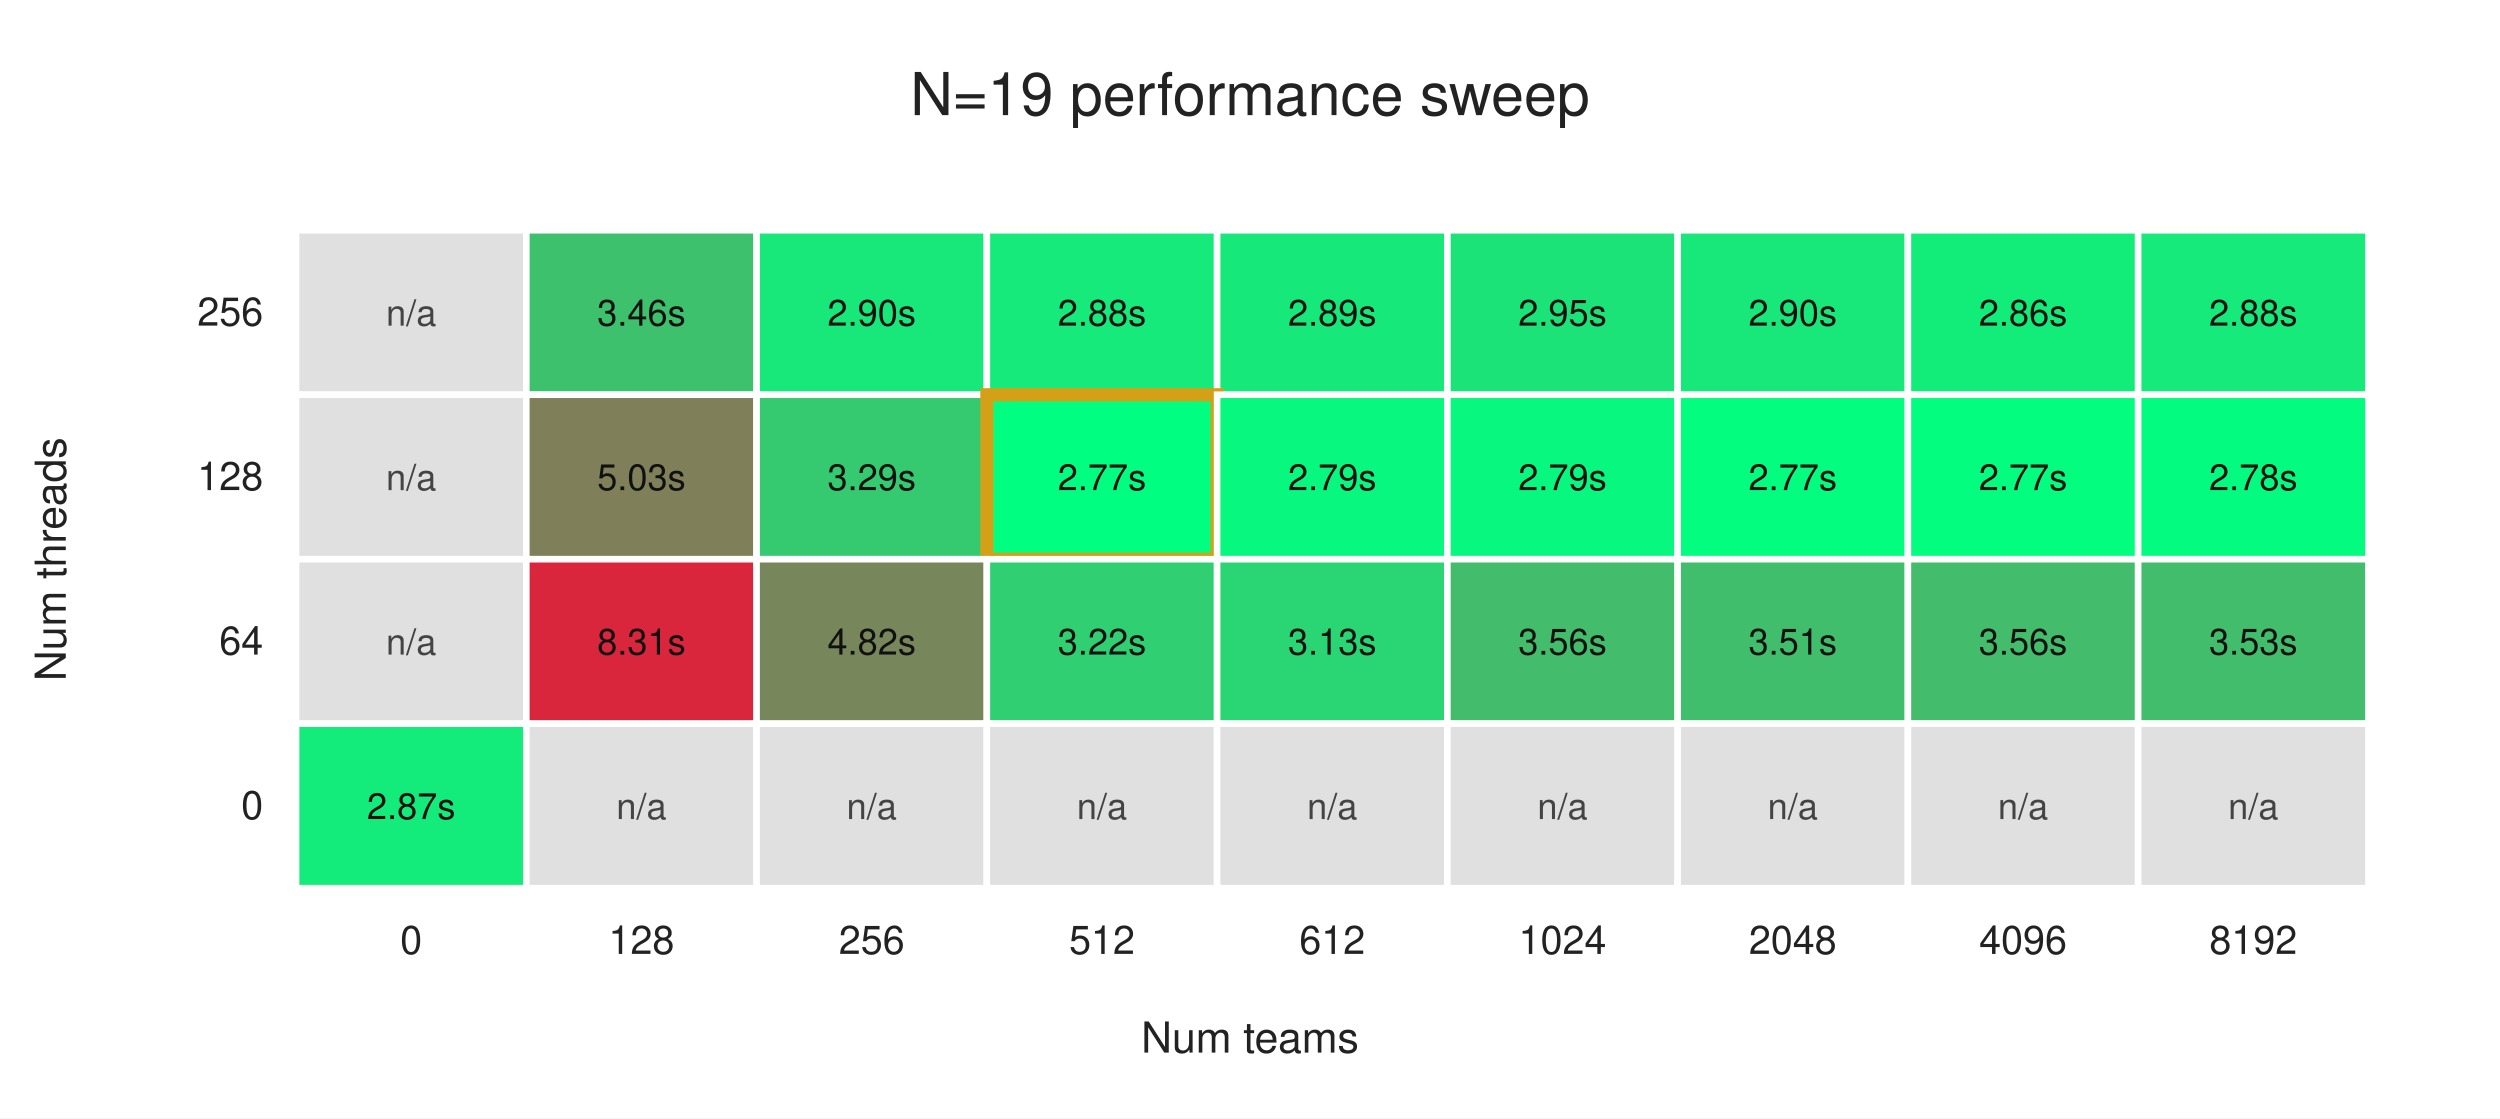
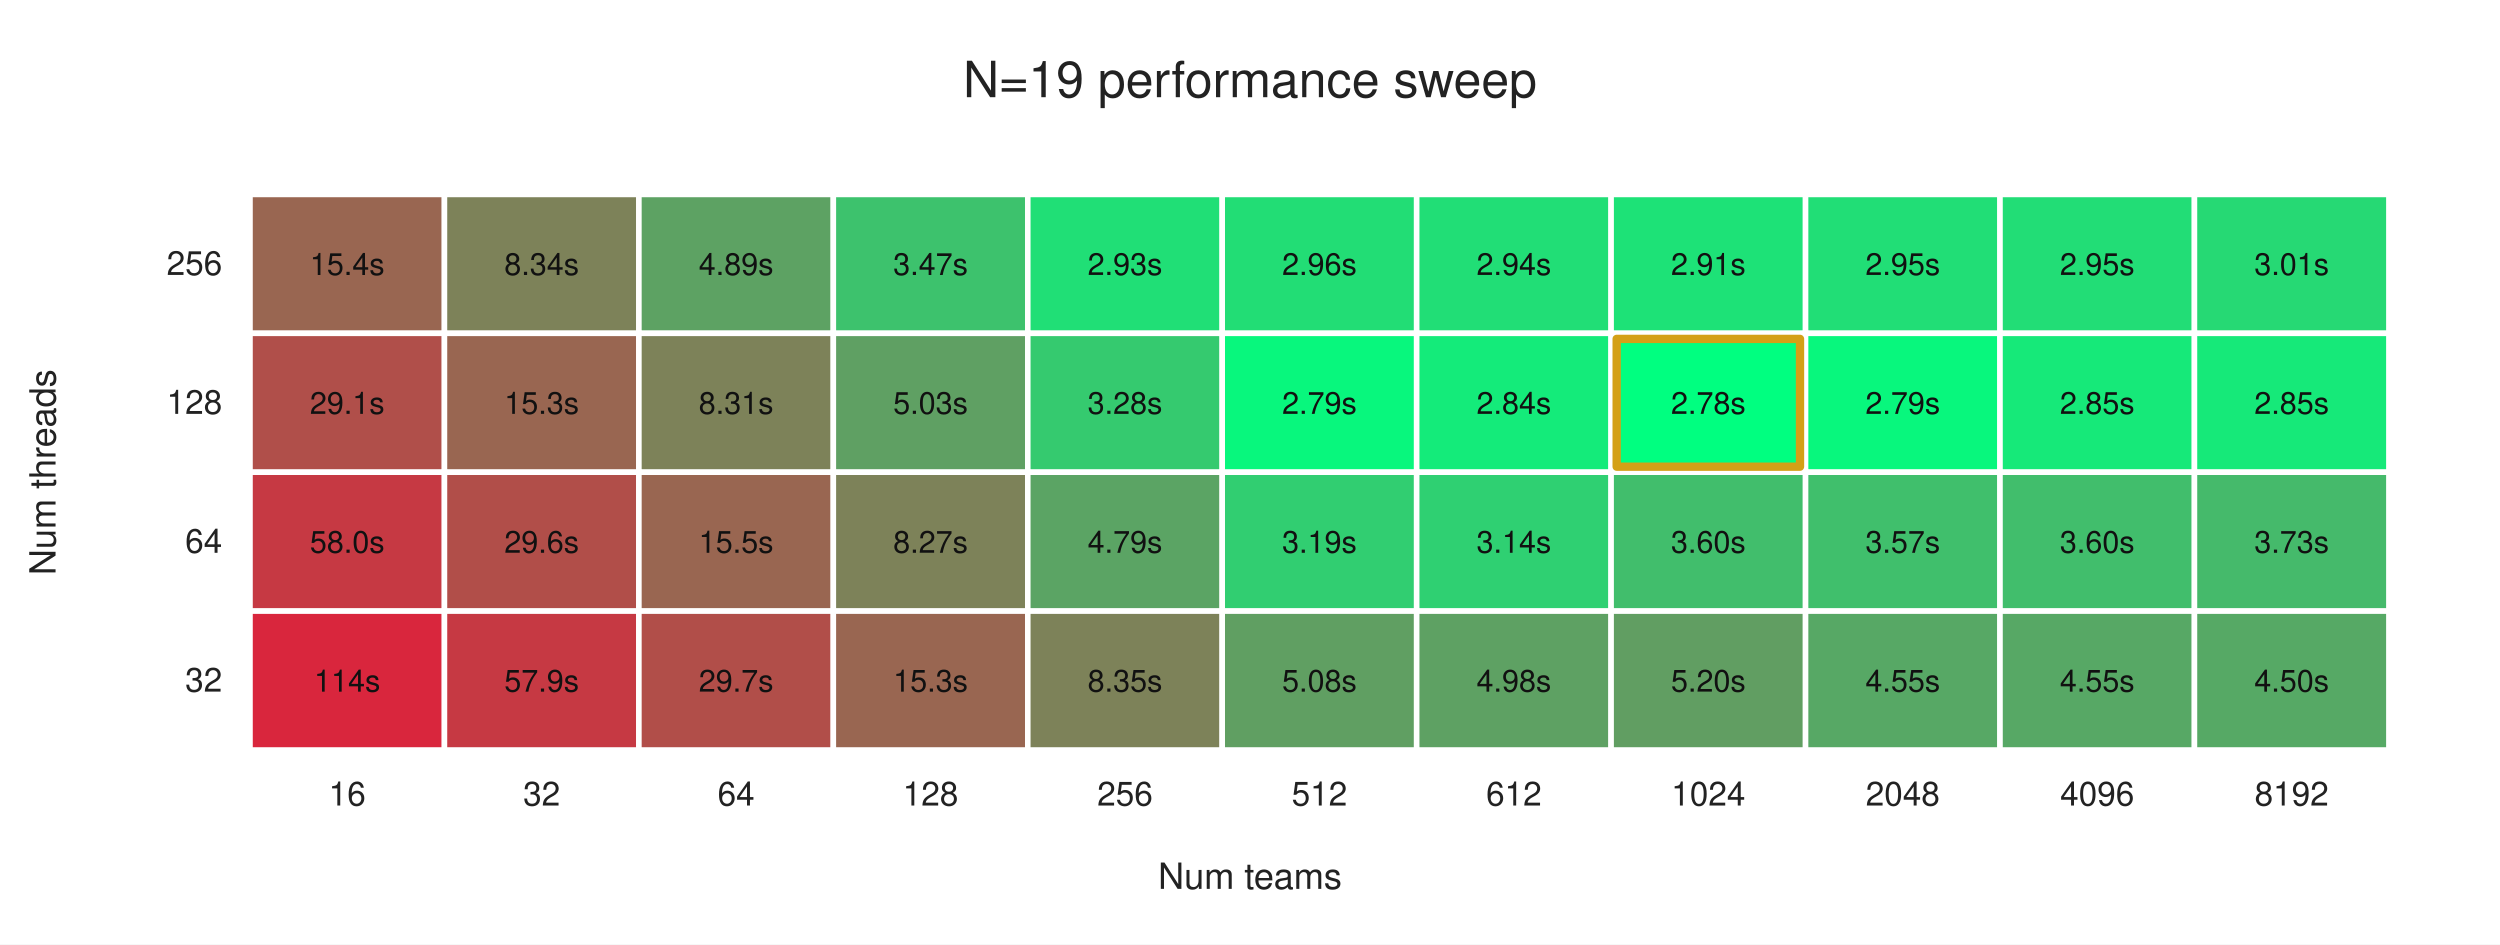
- <svg xmlns="http://www.w3.org/2000/svg" width="760" height="340">
+ <svg xmlns="http://www.w3.org/2000/svg" width="900" height="340">
  <rect width="100%" height="100%" fill="#ffffff" />
-   <text x="380.0" y="35.0" text-anchor="middle" font-family="Helvetica, Arial, sans-serif" font-size="18" fill="#222">N=19 performance sweep</text>
-   <text x="380.0" y="320.0" text-anchor="middle" font-family="Helvetica, Arial, sans-serif" font-size="13" fill="#222">Num teams</text>
+   <text x="450.0" y="35.0" text-anchor="middle" font-family="Helvetica, Arial, sans-serif" font-size="18" fill="#222">N=19 performance sweep</text>
+   <text x="450.0" y="320.0" text-anchor="middle" font-family="Helvetica, Arial, sans-serif" font-size="13" fill="#222">Num teams</text>
  <text x="20" y="170.0" text-anchor="middle" font-family="Helvetica, Arial, sans-serif" font-size="13" fill="#222" transform="rotate(-90,20,170.0)">Num threads</text>
-   <rect x="90" y="70" width="70" height="50" fill="#e0e0e0" stroke="#ffffff" stroke-width="2" />
-   <rect x="160" y="70" width="70" height="50" fill="#3ec16d" stroke="#ffffff" stroke-width="2" />
-   <rect x="230" y="70" width="70" height="50" fill="#17e879" stroke="#ffffff" stroke-width="2" />
-   <rect x="300" y="70" width="70" height="50" fill="#15ea7a" stroke="#ffffff" stroke-width="2" />
-   <rect x="370" y="70" width="70" height="50" fill="#16e979" stroke="#ffffff" stroke-width="2" />
-   <rect x="440" y="70" width="70" height="50" fill="#1ce377" stroke="#ffffff" stroke-width="2" />
-   <rect x="510" y="70" width="70" height="50" fill="#17e879" stroke="#ffffff" stroke-width="2" />
-   <rect x="580" y="70" width="70" height="50" fill="#12ed7a" stroke="#ffffff" stroke-width="2" />
-   <rect x="650" y="70" width="70" height="50" fill="#15ea7a" stroke="#ffffff" stroke-width="2" />
-   <rect x="90" y="120" width="70" height="50" fill="#e0e0e0" stroke="#ffffff" stroke-width="2" />
-   <rect x="160" y="120" width="70" height="50" fill="#7f8059" stroke="#ffffff" stroke-width="2" />
-   <rect x="230" y="120" width="70" height="50" fill="#35ca70" stroke="#ffffff" stroke-width="2" />
-   <rect x="300" y="120" width="70" height="50" fill="#00ff80" stroke="#d4a017" stroke-width="4" />
-   <rect x="370" y="120" width="70" height="50" fill="#08f77e" stroke="#ffffff" stroke-width="2" />
-   <rect x="440" y="120" width="70" height="50" fill="#08f77e" stroke="#ffffff" stroke-width="2" />
-   <rect x="510" y="120" width="70" height="50" fill="#02fd7f" stroke="#ffffff" stroke-width="2" />
-   <rect x="580" y="120" width="70" height="50" fill="#02fd7f" stroke="#ffffff" stroke-width="2" />
-   <rect x="650" y="120" width="70" height="50" fill="#03fc7f" stroke="#ffffff" stroke-width="2" />
-   <rect x="90" y="170" width="70" height="50" fill="#e0e0e0" stroke="#ffffff" stroke-width="2" />
-   <rect x="160" y="170" width="70" height="50" fill="#d9263d" stroke="#ffffff" stroke-width="2" />
-   <rect x="230" y="170" width="70" height="50" fill="#78875b" stroke="#ffffff" stroke-width="2" />
-   <rect x="300" y="170" width="70" height="50" fill="#30cf71" stroke="#ffffff" stroke-width="2" />
-   <rect x="370" y="170" width="70" height="50" fill="#2ad573" stroke="#ffffff" stroke-width="2" />
-   <rect x="440" y="170" width="70" height="50" fill="#43bc6b" stroke="#ffffff" stroke-width="2" />
-   <rect x="510" y="170" width="70" height="50" fill="#41be6c" stroke="#ffffff" stroke-width="2" />
-   <rect x="580" y="170" width="70" height="50" fill="#43bc6b" stroke="#ffffff" stroke-width="2" />
-   <rect x="650" y="170" width="70" height="50" fill="#42bd6c" stroke="#ffffff" stroke-width="2" />
-   <rect x="90" y="220" width="70" height="50" fill="#13ec7a" stroke="#ffffff" stroke-width="2" />
-   <rect x="160" y="220" width="70" height="50" fill="#e0e0e0" stroke="#ffffff" stroke-width="2" />
-   <rect x="230" y="220" width="70" height="50" fill="#e0e0e0" stroke="#ffffff" stroke-width="2" />
-   <rect x="300" y="220" width="70" height="50" fill="#e0e0e0" stroke="#ffffff" stroke-width="2" />
-   <rect x="370" y="220" width="70" height="50" fill="#e0e0e0" stroke="#ffffff" stroke-width="2" />
-   <rect x="440" y="220" width="70" height="50" fill="#e0e0e0" stroke="#ffffff" stroke-width="2" />
-   <rect x="510" y="220" width="70" height="50" fill="#e0e0e0" stroke="#ffffff" stroke-width="2" />
-   <rect x="580" y="220" width="70" height="50" fill="#e0e0e0" stroke="#ffffff" stroke-width="2" />
-   <rect x="650" y="220" width="70" height="50" fill="#e0e0e0" stroke="#ffffff" stroke-width="2" />
-   <text x="125.0" y="99.0" text-anchor="middle" font-family="Helvetica, Arial, sans-serif" font-size="11" fill="#444">n/a</text>
-   <text x="195.0" y="99.0" text-anchor="middle" font-family="Helvetica, Arial, sans-serif" font-size="11" fill="#111">3.46s</text>
-   <text x="265.0" y="99.0" text-anchor="middle" font-family="Helvetica, Arial, sans-serif" font-size="11" fill="#111">2.90s</text>
-   <text x="335.0" y="99.0" text-anchor="middle" font-family="Helvetica, Arial, sans-serif" font-size="11" fill="#111">2.88s</text>
-   <text x="405.0" y="99.0" text-anchor="middle" font-family="Helvetica, Arial, sans-serif" font-size="11" fill="#111">2.89s</text>
-   <text x="475.0" y="99.0" text-anchor="middle" font-family="Helvetica, Arial, sans-serif" font-size="11" fill="#111">2.95s</text>
-   <text x="545.0" y="99.0" text-anchor="middle" font-family="Helvetica, Arial, sans-serif" font-size="11" fill="#111">2.90s</text>
-   <text x="615.0" y="99.0" text-anchor="middle" font-family="Helvetica, Arial, sans-serif" font-size="11" fill="#111">2.86s</text>
-   <text x="685.0" y="99.0" text-anchor="middle" font-family="Helvetica, Arial, sans-serif" font-size="11" fill="#111">2.88s</text>
-   <text x="125.0" y="149.0" text-anchor="middle" font-family="Helvetica, Arial, sans-serif" font-size="11" fill="#444">n/a</text>
-   <text x="195.0" y="149.0" text-anchor="middle" font-family="Helvetica, Arial, sans-serif" font-size="11" fill="#111">5.03s</text>
-   <text x="265.0" y="149.0" text-anchor="middle" font-family="Helvetica, Arial, sans-serif" font-size="11" fill="#111">3.29s</text>
-   <text x="335.0" y="149.0" text-anchor="middle" font-family="Helvetica, Arial, sans-serif" font-size="11" fill="#111">2.77s</text>
-   <text x="405.0" y="149.0" text-anchor="middle" font-family="Helvetica, Arial, sans-serif" font-size="11" fill="#111">2.79s</text>
+   <rect x="90" y="70" width="70" height="50" fill="#996651" stroke="#ffffff" stroke-width="2" />
+   <rect x="160" y="70" width="70" height="50" fill="#7d8259" stroke="#ffffff" stroke-width="2" />
+   <rect x="230" y="70" width="70" height="50" fill="#5da263" stroke="#ffffff" stroke-width="2" />
+   <rect x="300" y="70" width="70" height="50" fill="#3dc26d" stroke="#ffffff" stroke-width="2" />
+   <rect x="370" y="70" width="70" height="50" fill="#20df76" stroke="#ffffff" stroke-width="2" />
+   <rect x="440" y="70" width="70" height="50" fill="#22dd75" stroke="#ffffff" stroke-width="2" />
+   <rect x="510" y="70" width="70" height="50" fill="#21de76" stroke="#ffffff" stroke-width="2" />
+   <rect x="580" y="70" width="70" height="50" fill="#1de277" stroke="#ffffff" stroke-width="2" />
+   <rect x="650" y="70" width="70" height="50" fill="#21de76" stroke="#ffffff" stroke-width="2" />
+   <rect x="720" y="70" width="70" height="50" fill="#22dd76" stroke="#ffffff" stroke-width="2" />
+   <rect x="790" y="70" width="70" height="50" fill="#26d974" stroke="#ffffff" stroke-width="2" />
+   <rect x="90" y="120" width="70" height="50" fill="#b04f4a" stroke="#ffffff" stroke-width="2" />
+   <rect x="160" y="120" width="70" height="50" fill="#996651" stroke="#ffffff" stroke-width="2" />
+   <rect x="230" y="120" width="70" height="50" fill="#7d8259" stroke="#ffffff" stroke-width="2" />
+   <rect x="300" y="120" width="70" height="50" fill="#5fa063" stroke="#ffffff" stroke-width="2" />
+   <rect x="370" y="120" width="70" height="50" fill="#35ca6f" stroke="#ffffff" stroke-width="2" />
+   <rect x="440" y="120" width="70" height="50" fill="#08f77d" stroke="#ffffff" stroke-width="2" />
+   <rect x="510" y="120" width="70" height="50" fill="#14eb7a" stroke="#ffffff" stroke-width="2" />
+   <rect x="580" y="120" width="70" height="50" fill="#00ff80" stroke="#ffffff" stroke-width="2" />
+   <rect x="650" y="120" width="70" height="50" fill="#08f77d" stroke="#ffffff" stroke-width="2" />
+   <rect x="720" y="120" width="70" height="50" fill="#16e979" stroke="#ffffff" stroke-width="2" />
+   <rect x="790" y="120" width="70" height="50" fill="#16e979" stroke="#ffffff" stroke-width="2" />
+   <rect x="90" y="170" width="70" height="50" fill="#c63943" stroke="#ffffff" stroke-width="2" />
+   <rect x="160" y="170" width="70" height="50" fill="#b14e49" stroke="#ffffff" stroke-width="2" />
+   <rect x="230" y="170" width="70" height="50" fill="#996651" stroke="#ffffff" stroke-width="2" />
+   <rect x="300" y="170" width="70" height="50" fill="#7d8259" stroke="#ffffff" stroke-width="2" />
+   <rect x="370" y="170" width="70" height="50" fill="#5ba464" stroke="#ffffff" stroke-width="2" />
+   <rect x="440" y="170" width="70" height="50" fill="#31ce71" stroke="#ffffff" stroke-width="2" />
+   <rect x="510" y="170" width="70" height="50" fill="#2fd072" stroke="#ffffff" stroke-width="2" />
+   <rect x="580" y="170" width="70" height="50" fill="#41be6c" stroke="#ffffff" stroke-width="2" />
+   <rect x="650" y="170" width="70" height="50" fill="#40bf6c" stroke="#ffffff" stroke-width="2" />
+   <rect x="720" y="170" width="70" height="50" fill="#41be6c" stroke="#ffffff" stroke-width="2" />
+   <rect x="790" y="170" width="70" height="50" fill="#45ba6b" stroke="#ffffff" stroke-width="2" />
+   <rect x="90" y="220" width="70" height="50" fill="#d9263d" stroke="#ffffff" stroke-width="2" />
+   <rect x="160" y="220" width="70" height="50" fill="#c63943" stroke="#ffffff" stroke-width="2" />
+   <rect x="230" y="220" width="70" height="50" fill="#b14e49" stroke="#ffffff" stroke-width="2" />
+   <rect x="300" y="220" width="70" height="50" fill="#996651" stroke="#ffffff" stroke-width="2" />
+   <rect x="370" y="220" width="70" height="50" fill="#7d8259" stroke="#ffffff" stroke-width="2" />
+   <rect x="440" y="220" width="70" height="50" fill="#609f62" stroke="#ffffff" stroke-width="2" />
+   <rect x="510" y="220" width="70" height="50" fill="#5ea163" stroke="#ffffff" stroke-width="2" />
+   <rect x="580" y="220" width="70" height="50" fill="#619e62" stroke="#ffffff" stroke-width="2" />
+   <rect x="650" y="220" width="70" height="50" fill="#57a865" stroke="#ffffff" stroke-width="2" />
+   <rect x="720" y="220" width="70" height="50" fill="#57a865" stroke="#ffffff" stroke-width="2" />
+   <rect x="790" y="220" width="70" height="50" fill="#56a965" stroke="#ffffff" stroke-width="2" />
+   <text x="125.0" y="99.0" text-anchor="middle" font-family="Helvetica, Arial, sans-serif" font-size="11" fill="#111">15.4s</text>
+   <text x="195.0" y="99.0" text-anchor="middle" font-family="Helvetica, Arial, sans-serif" font-size="11" fill="#111">8.34s</text>
+   <text x="265.0" y="99.0" text-anchor="middle" font-family="Helvetica, Arial, sans-serif" font-size="11" fill="#111">4.89s</text>
+   <text x="335.0" y="99.0" text-anchor="middle" font-family="Helvetica, Arial, sans-serif" font-size="11" fill="#111">3.47s</text>
+   <text x="405.0" y="99.0" text-anchor="middle" font-family="Helvetica, Arial, sans-serif" font-size="11" fill="#111">2.93s</text>
+   <text x="475.0" y="99.0" text-anchor="middle" font-family="Helvetica, Arial, sans-serif" font-size="11" fill="#111">2.96s</text>
+   <text x="545.0" y="99.0" text-anchor="middle" font-family="Helvetica, Arial, sans-serif" font-size="11" fill="#111">2.94s</text>
+   <text x="615.0" y="99.0" text-anchor="middle" font-family="Helvetica, Arial, sans-serif" font-size="11" fill="#111">2.91s</text>
+   <text x="685.0" y="99.0" text-anchor="middle" font-family="Helvetica, Arial, sans-serif" font-size="11" fill="#111">2.95s</text>
+   <text x="755.0" y="99.0" text-anchor="middle" font-family="Helvetica, Arial, sans-serif" font-size="11" fill="#111">2.95s</text>
+   <text x="825.0" y="99.0" text-anchor="middle" font-family="Helvetica, Arial, sans-serif" font-size="11" fill="#111">3.01s</text>
+   <text x="125.0" y="149.0" text-anchor="middle" font-family="Helvetica, Arial, sans-serif" font-size="11" fill="#111">29.1s</text>
+   <text x="195.0" y="149.0" text-anchor="middle" font-family="Helvetica, Arial, sans-serif" font-size="11" fill="#111">15.3s</text>
+   <text x="265.0" y="149.0" text-anchor="middle" font-family="Helvetica, Arial, sans-serif" font-size="11" fill="#111">8.31s</text>
+   <text x="335.0" y="149.0" text-anchor="middle" font-family="Helvetica, Arial, sans-serif" font-size="11" fill="#111">5.03s</text>
+   <text x="405.0" y="149.0" text-anchor="middle" font-family="Helvetica, Arial, sans-serif" font-size="11" fill="#111">3.28s</text>
  <text x="475.0" y="149.0" text-anchor="middle" font-family="Helvetica, Arial, sans-serif" font-size="11" fill="#111">2.79s</text>
-   <text x="545.0" y="149.0" text-anchor="middle" font-family="Helvetica, Arial, sans-serif" font-size="11" fill="#111">2.77s</text>
-   <text x="615.0" y="149.0" text-anchor="middle" font-family="Helvetica, Arial, sans-serif" font-size="11" fill="#111">2.77s</text>
-   <text x="685.0" y="149.0" text-anchor="middle" font-family="Helvetica, Arial, sans-serif" font-size="11" fill="#111">2.78s</text>
-   <text x="125.0" y="199.0" text-anchor="middle" font-family="Helvetica, Arial, sans-serif" font-size="11" fill="#444">n/a</text>
-   <text x="195.0" y="199.0" text-anchor="middle" font-family="Helvetica, Arial, sans-serif" font-size="11" fill="#111">8.31s</text>
-   <text x="265.0" y="199.0" text-anchor="middle" font-family="Helvetica, Arial, sans-serif" font-size="11" fill="#111">4.82s</text>
-   <text x="335.0" y="199.0" text-anchor="middle" font-family="Helvetica, Arial, sans-serif" font-size="11" fill="#111">3.22s</text>
-   <text x="405.0" y="199.0" text-anchor="middle" font-family="Helvetica, Arial, sans-serif" font-size="11" fill="#111">3.13s</text>
-   <text x="475.0" y="199.0" text-anchor="middle" font-family="Helvetica, Arial, sans-serif" font-size="11" fill="#111">3.56s</text>
-   <text x="545.0" y="199.0" text-anchor="middle" font-family="Helvetica, Arial, sans-serif" font-size="11" fill="#111">3.51s</text>
-   <text x="615.0" y="199.0" text-anchor="middle" font-family="Helvetica, Arial, sans-serif" font-size="11" fill="#111">3.56s</text>
-   <text x="685.0" y="199.0" text-anchor="middle" font-family="Helvetica, Arial, sans-serif" font-size="11" fill="#111">3.53s</text>
-   <text x="125.0" y="249.0" text-anchor="middle" font-family="Helvetica, Arial, sans-serif" font-size="11" fill="#111">2.87s</text>
-   <text x="195.0" y="249.0" text-anchor="middle" font-family="Helvetica, Arial, sans-serif" font-size="11" fill="#444">n/a</text>
-   <text x="265.0" y="249.0" text-anchor="middle" font-family="Helvetica, Arial, sans-serif" font-size="11" fill="#444">n/a</text>
-   <text x="335.0" y="249.0" text-anchor="middle" font-family="Helvetica, Arial, sans-serif" font-size="11" fill="#444">n/a</text>
-   <text x="405.0" y="249.0" text-anchor="middle" font-family="Helvetica, Arial, sans-serif" font-size="11" fill="#444">n/a</text>
-   <text x="475.0" y="249.0" text-anchor="middle" font-family="Helvetica, Arial, sans-serif" font-size="11" fill="#444">n/a</text>
-   <text x="545.0" y="249.0" text-anchor="middle" font-family="Helvetica, Arial, sans-serif" font-size="11" fill="#444">n/a</text>
-   <text x="615.0" y="249.0" text-anchor="middle" font-family="Helvetica, Arial, sans-serif" font-size="11" fill="#444">n/a</text>
-   <text x="685.0" y="249.0" text-anchor="middle" font-family="Helvetica, Arial, sans-serif" font-size="11" fill="#444">n/a</text>
-   <text x="125.0" y="290.0" text-anchor="middle" font-family="Helvetica, Arial, sans-serif" font-size="12" fill="#222">0</text>
-   <text x="195.0" y="290.0" text-anchor="middle" font-family="Helvetica, Arial, sans-serif" font-size="12" fill="#222">128</text>
-   <text x="265.0" y="290.0" text-anchor="middle" font-family="Helvetica, Arial, sans-serif" font-size="12" fill="#222">256</text>
-   <text x="335.0" y="290.0" text-anchor="middle" font-family="Helvetica, Arial, sans-serif" font-size="12" fill="#222">512</text>
-   <text x="405.0" y="290.0" text-anchor="middle" font-family="Helvetica, Arial, sans-serif" font-size="12" fill="#222">612</text>
-   <text x="475.0" y="290.0" text-anchor="middle" font-family="Helvetica, Arial, sans-serif" font-size="12" fill="#222">1024</text>
-   <text x="545.0" y="290.0" text-anchor="middle" font-family="Helvetica, Arial, sans-serif" font-size="12" fill="#222">2048</text>
-   <text x="615.0" y="290.0" text-anchor="middle" font-family="Helvetica, Arial, sans-serif" font-size="12" fill="#222">4096</text>
-   <text x="685.0" y="290.0" text-anchor="middle" font-family="Helvetica, Arial, sans-serif" font-size="12" fill="#222">8192</text>
+   <text x="545.0" y="149.0" text-anchor="middle" font-family="Helvetica, Arial, sans-serif" font-size="11" fill="#111">2.84s</text>
+   <text x="615.0" y="149.0" text-anchor="middle" font-family="Helvetica, Arial, sans-serif" font-size="11" fill="#111">2.78s</text>
+   <text x="685.0" y="149.0" text-anchor="middle" font-family="Helvetica, Arial, sans-serif" font-size="11" fill="#111">2.79s</text>
+   <text x="755.0" y="149.0" text-anchor="middle" font-family="Helvetica, Arial, sans-serif" font-size="11" fill="#111">2.85s</text>
+   <text x="825.0" y="149.0" text-anchor="middle" font-family="Helvetica, Arial, sans-serif" font-size="11" fill="#111">2.85s</text>
+   <text x="125.0" y="199.0" text-anchor="middle" font-family="Helvetica, Arial, sans-serif" font-size="11" fill="#111">58.0s</text>
+   <text x="195.0" y="199.0" text-anchor="middle" font-family="Helvetica, Arial, sans-serif" font-size="11" fill="#111">29.6s</text>
+   <text x="265.0" y="199.0" text-anchor="middle" font-family="Helvetica, Arial, sans-serif" font-size="11" fill="#111">15.5s</text>
+   <text x="335.0" y="199.0" text-anchor="middle" font-family="Helvetica, Arial, sans-serif" font-size="11" fill="#111">8.27s</text>
+   <text x="405.0" y="199.0" text-anchor="middle" font-family="Helvetica, Arial, sans-serif" font-size="11" fill="#111">4.79s</text>
+   <text x="475.0" y="199.0" text-anchor="middle" font-family="Helvetica, Arial, sans-serif" font-size="11" fill="#111">3.19s</text>
+   <text x="545.0" y="199.0" text-anchor="middle" font-family="Helvetica, Arial, sans-serif" font-size="11" fill="#111">3.14s</text>
+   <text x="615.0" y="199.0" text-anchor="middle" font-family="Helvetica, Arial, sans-serif" font-size="11" fill="#111">3.60s</text>
+   <text x="685.0" y="199.0" text-anchor="middle" font-family="Helvetica, Arial, sans-serif" font-size="11" fill="#111">3.57s</text>
+   <text x="755.0" y="199.0" text-anchor="middle" font-family="Helvetica, Arial, sans-serif" font-size="11" fill="#111">3.60s</text>
+   <text x="825.0" y="199.0" text-anchor="middle" font-family="Helvetica, Arial, sans-serif" font-size="11" fill="#111">3.73s</text>
+   <text x="125.0" y="249.0" text-anchor="middle" font-family="Helvetica, Arial, sans-serif" font-size="11" fill="#111">114s</text>
+   <text x="195.0" y="249.0" text-anchor="middle" font-family="Helvetica, Arial, sans-serif" font-size="11" fill="#111">57.9s</text>
+   <text x="265.0" y="249.0" text-anchor="middle" font-family="Helvetica, Arial, sans-serif" font-size="11" fill="#111">29.7s</text>
+   <text x="335.0" y="249.0" text-anchor="middle" font-family="Helvetica, Arial, sans-serif" font-size="11" fill="#111">15.3s</text>
+   <text x="405.0" y="249.0" text-anchor="middle" font-family="Helvetica, Arial, sans-serif" font-size="11" fill="#111">8.35s</text>
+   <text x="475.0" y="249.0" text-anchor="middle" font-family="Helvetica, Arial, sans-serif" font-size="11" fill="#111">5.08s</text>
+   <text x="545.0" y="249.0" text-anchor="middle" font-family="Helvetica, Arial, sans-serif" font-size="11" fill="#111">4.98s</text>
+   <text x="615.0" y="249.0" text-anchor="middle" font-family="Helvetica, Arial, sans-serif" font-size="11" fill="#111">5.20s</text>
+   <text x="685.0" y="249.0" text-anchor="middle" font-family="Helvetica, Arial, sans-serif" font-size="11" fill="#111">4.55s</text>
+   <text x="755.0" y="249.0" text-anchor="middle" font-family="Helvetica, Arial, sans-serif" font-size="11" fill="#111">4.55s</text>
+   <text x="825.0" y="249.0" text-anchor="middle" font-family="Helvetica, Arial, sans-serif" font-size="11" fill="#111">4.50s</text>
+   <rect x="582" y="122" width="66" height="46" fill="none" stroke="#d4a017" stroke-width="3" stroke-linejoin="round" />
+   <text x="125.0" y="290.0" text-anchor="middle" font-family="Helvetica, Arial, sans-serif" font-size="12" fill="#222">16</text>
+   <text x="195.0" y="290.0" text-anchor="middle" font-family="Helvetica, Arial, sans-serif" font-size="12" fill="#222">32</text>
+   <text x="265.0" y="290.0" text-anchor="middle" font-family="Helvetica, Arial, sans-serif" font-size="12" fill="#222">64</text>
+   <text x="335.0" y="290.0" text-anchor="middle" font-family="Helvetica, Arial, sans-serif" font-size="12" fill="#222">128</text>
+   <text x="405.0" y="290.0" text-anchor="middle" font-family="Helvetica, Arial, sans-serif" font-size="12" fill="#222">256</text>
+   <text x="475.0" y="290.0" text-anchor="middle" font-family="Helvetica, Arial, sans-serif" font-size="12" fill="#222">512</text>
+   <text x="545.0" y="290.0" text-anchor="middle" font-family="Helvetica, Arial, sans-serif" font-size="12" fill="#222">612</text>
+   <text x="615.0" y="290.0" text-anchor="middle" font-family="Helvetica, Arial, sans-serif" font-size="12" fill="#222">1024</text>
+   <text x="685.0" y="290.0" text-anchor="middle" font-family="Helvetica, Arial, sans-serif" font-size="12" fill="#222">2048</text>
+   <text x="755.0" y="290.0" text-anchor="middle" font-family="Helvetica, Arial, sans-serif" font-size="12" fill="#222">4096</text>
+   <text x="825.0" y="290.0" text-anchor="middle" font-family="Helvetica, Arial, sans-serif" font-size="12" fill="#222">8192</text>
  <text x="80.0" y="99.0" text-anchor="end" font-family="Helvetica, Arial, sans-serif" font-size="12" fill="#222">256</text>
  <text x="80.0" y="149.0" text-anchor="end" font-family="Helvetica, Arial, sans-serif" font-size="12" fill="#222">128</text>
  <text x="80.0" y="199.0" text-anchor="end" font-family="Helvetica, Arial, sans-serif" font-size="12" fill="#222">64</text>
-   <text x="80.0" y="249.0" text-anchor="end" font-family="Helvetica, Arial, sans-serif" font-size="12" fill="#222">0</text>
+   <text x="80.0" y="249.0" text-anchor="end" font-family="Helvetica, Arial, sans-serif" font-size="12" fill="#222">32</text>
</svg>
